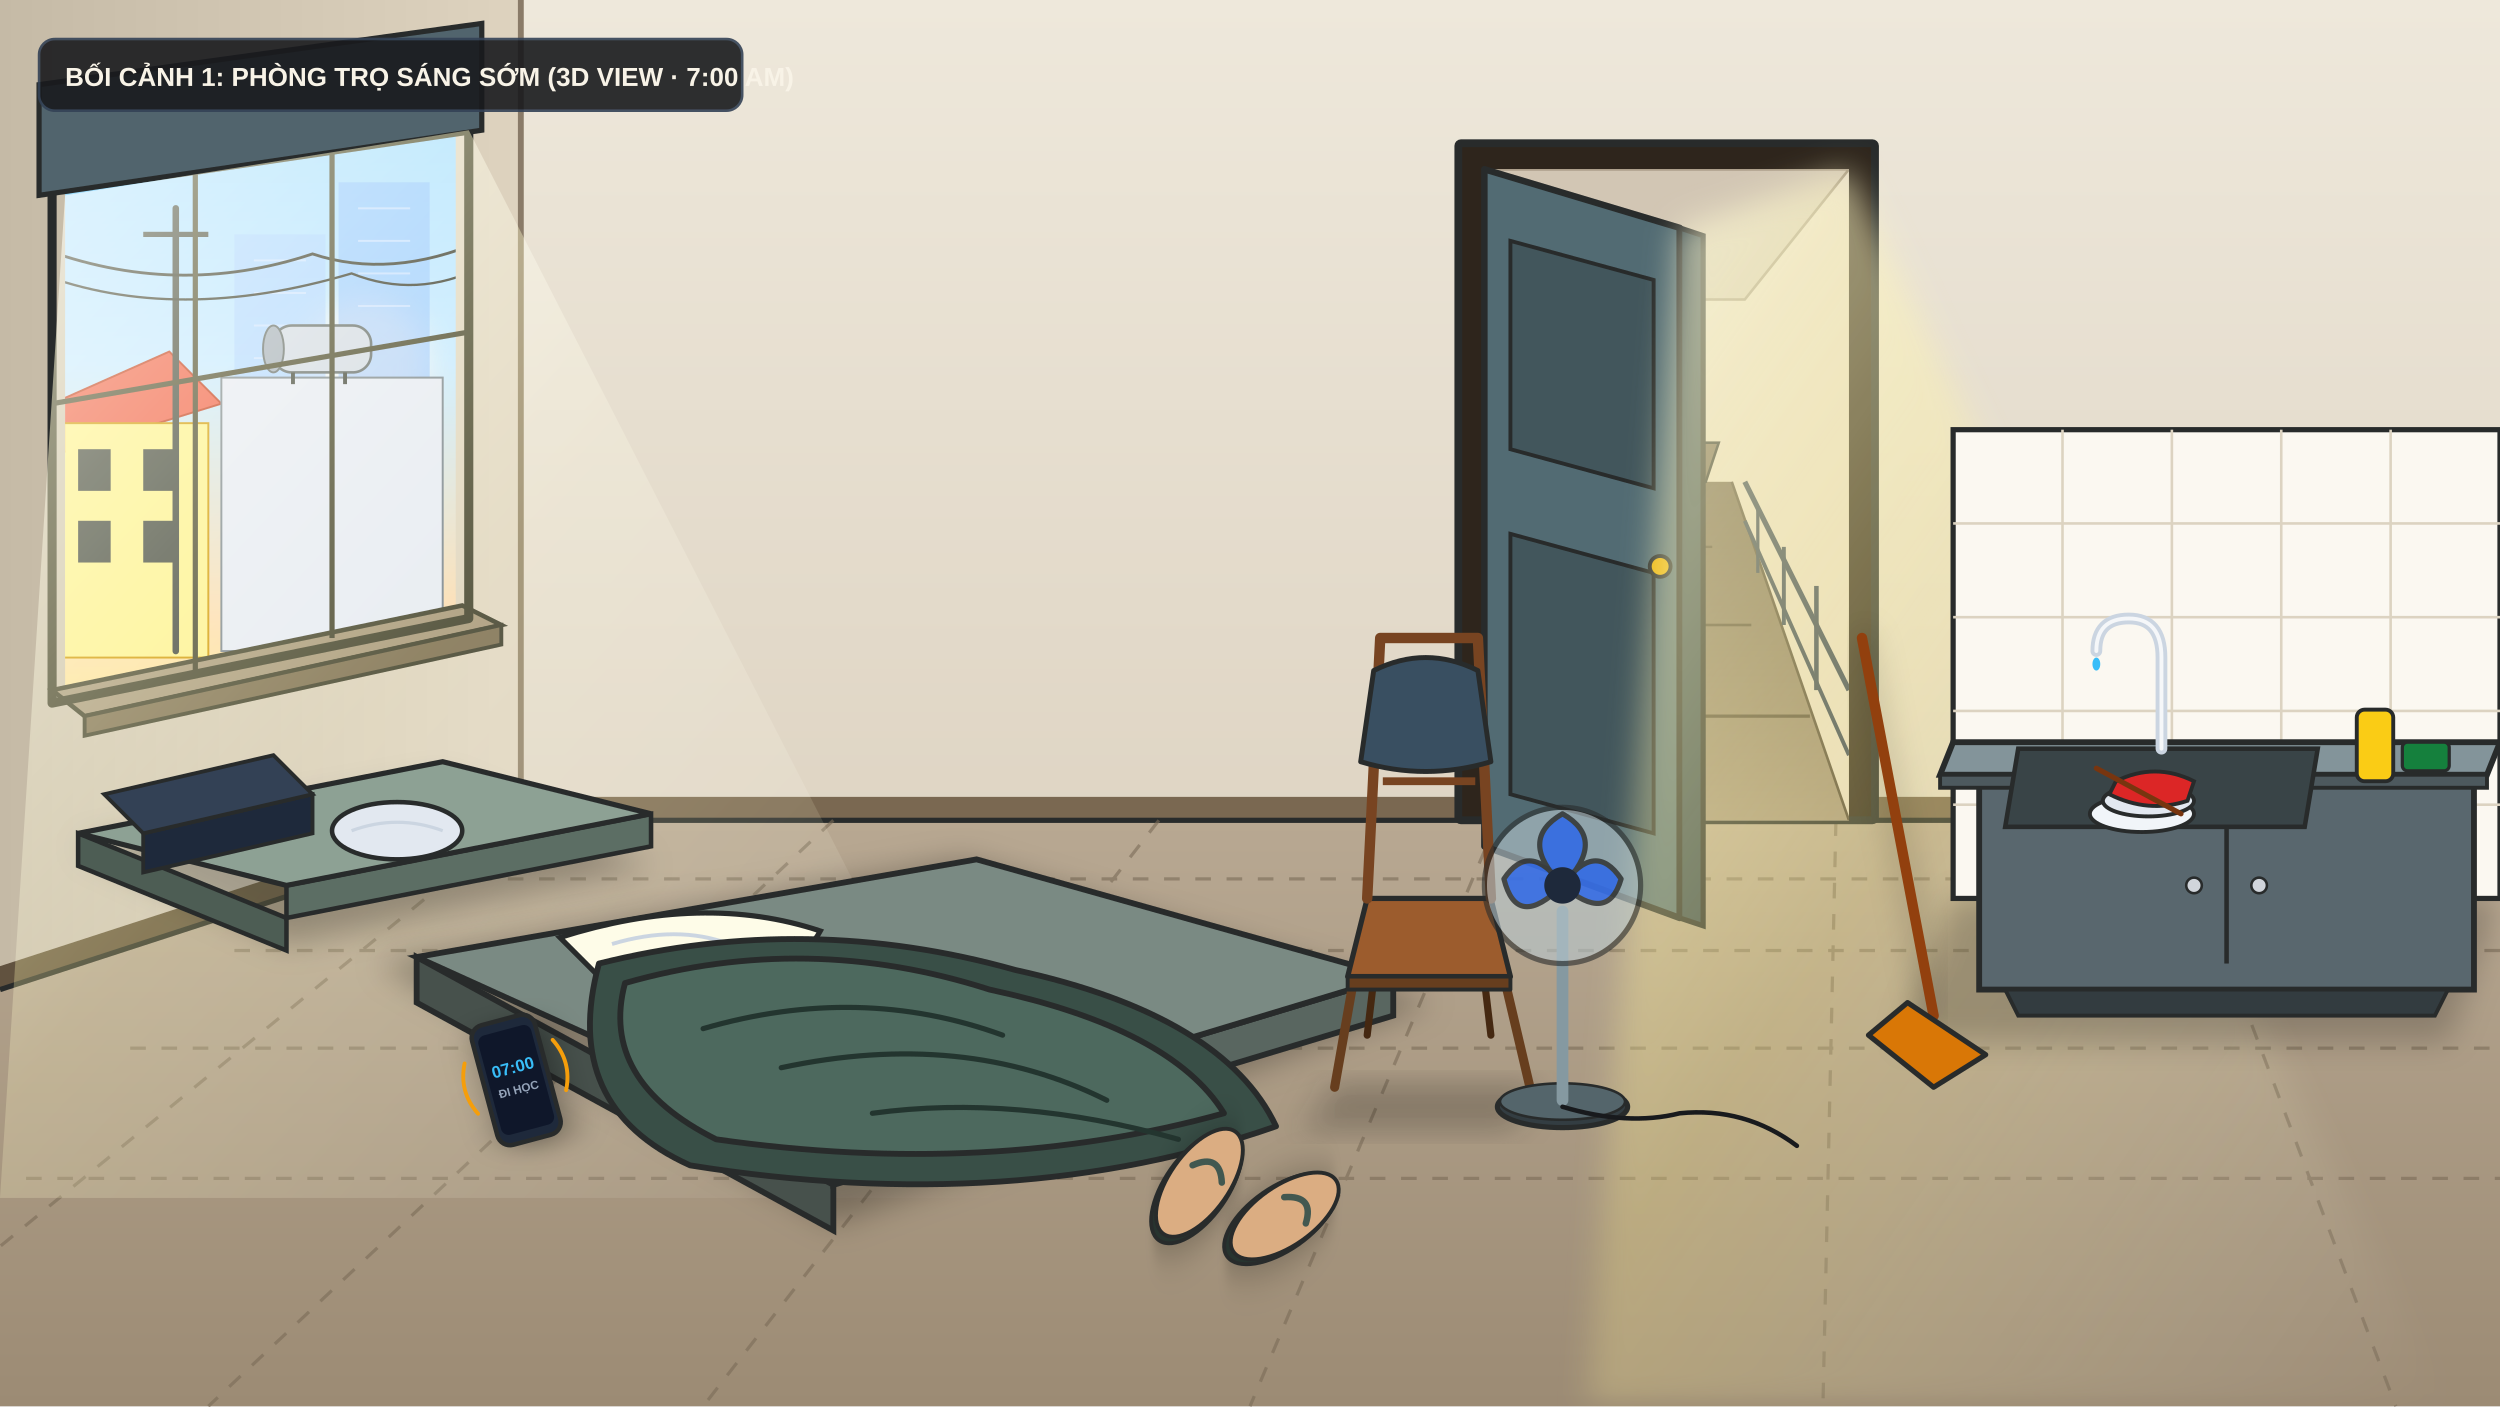
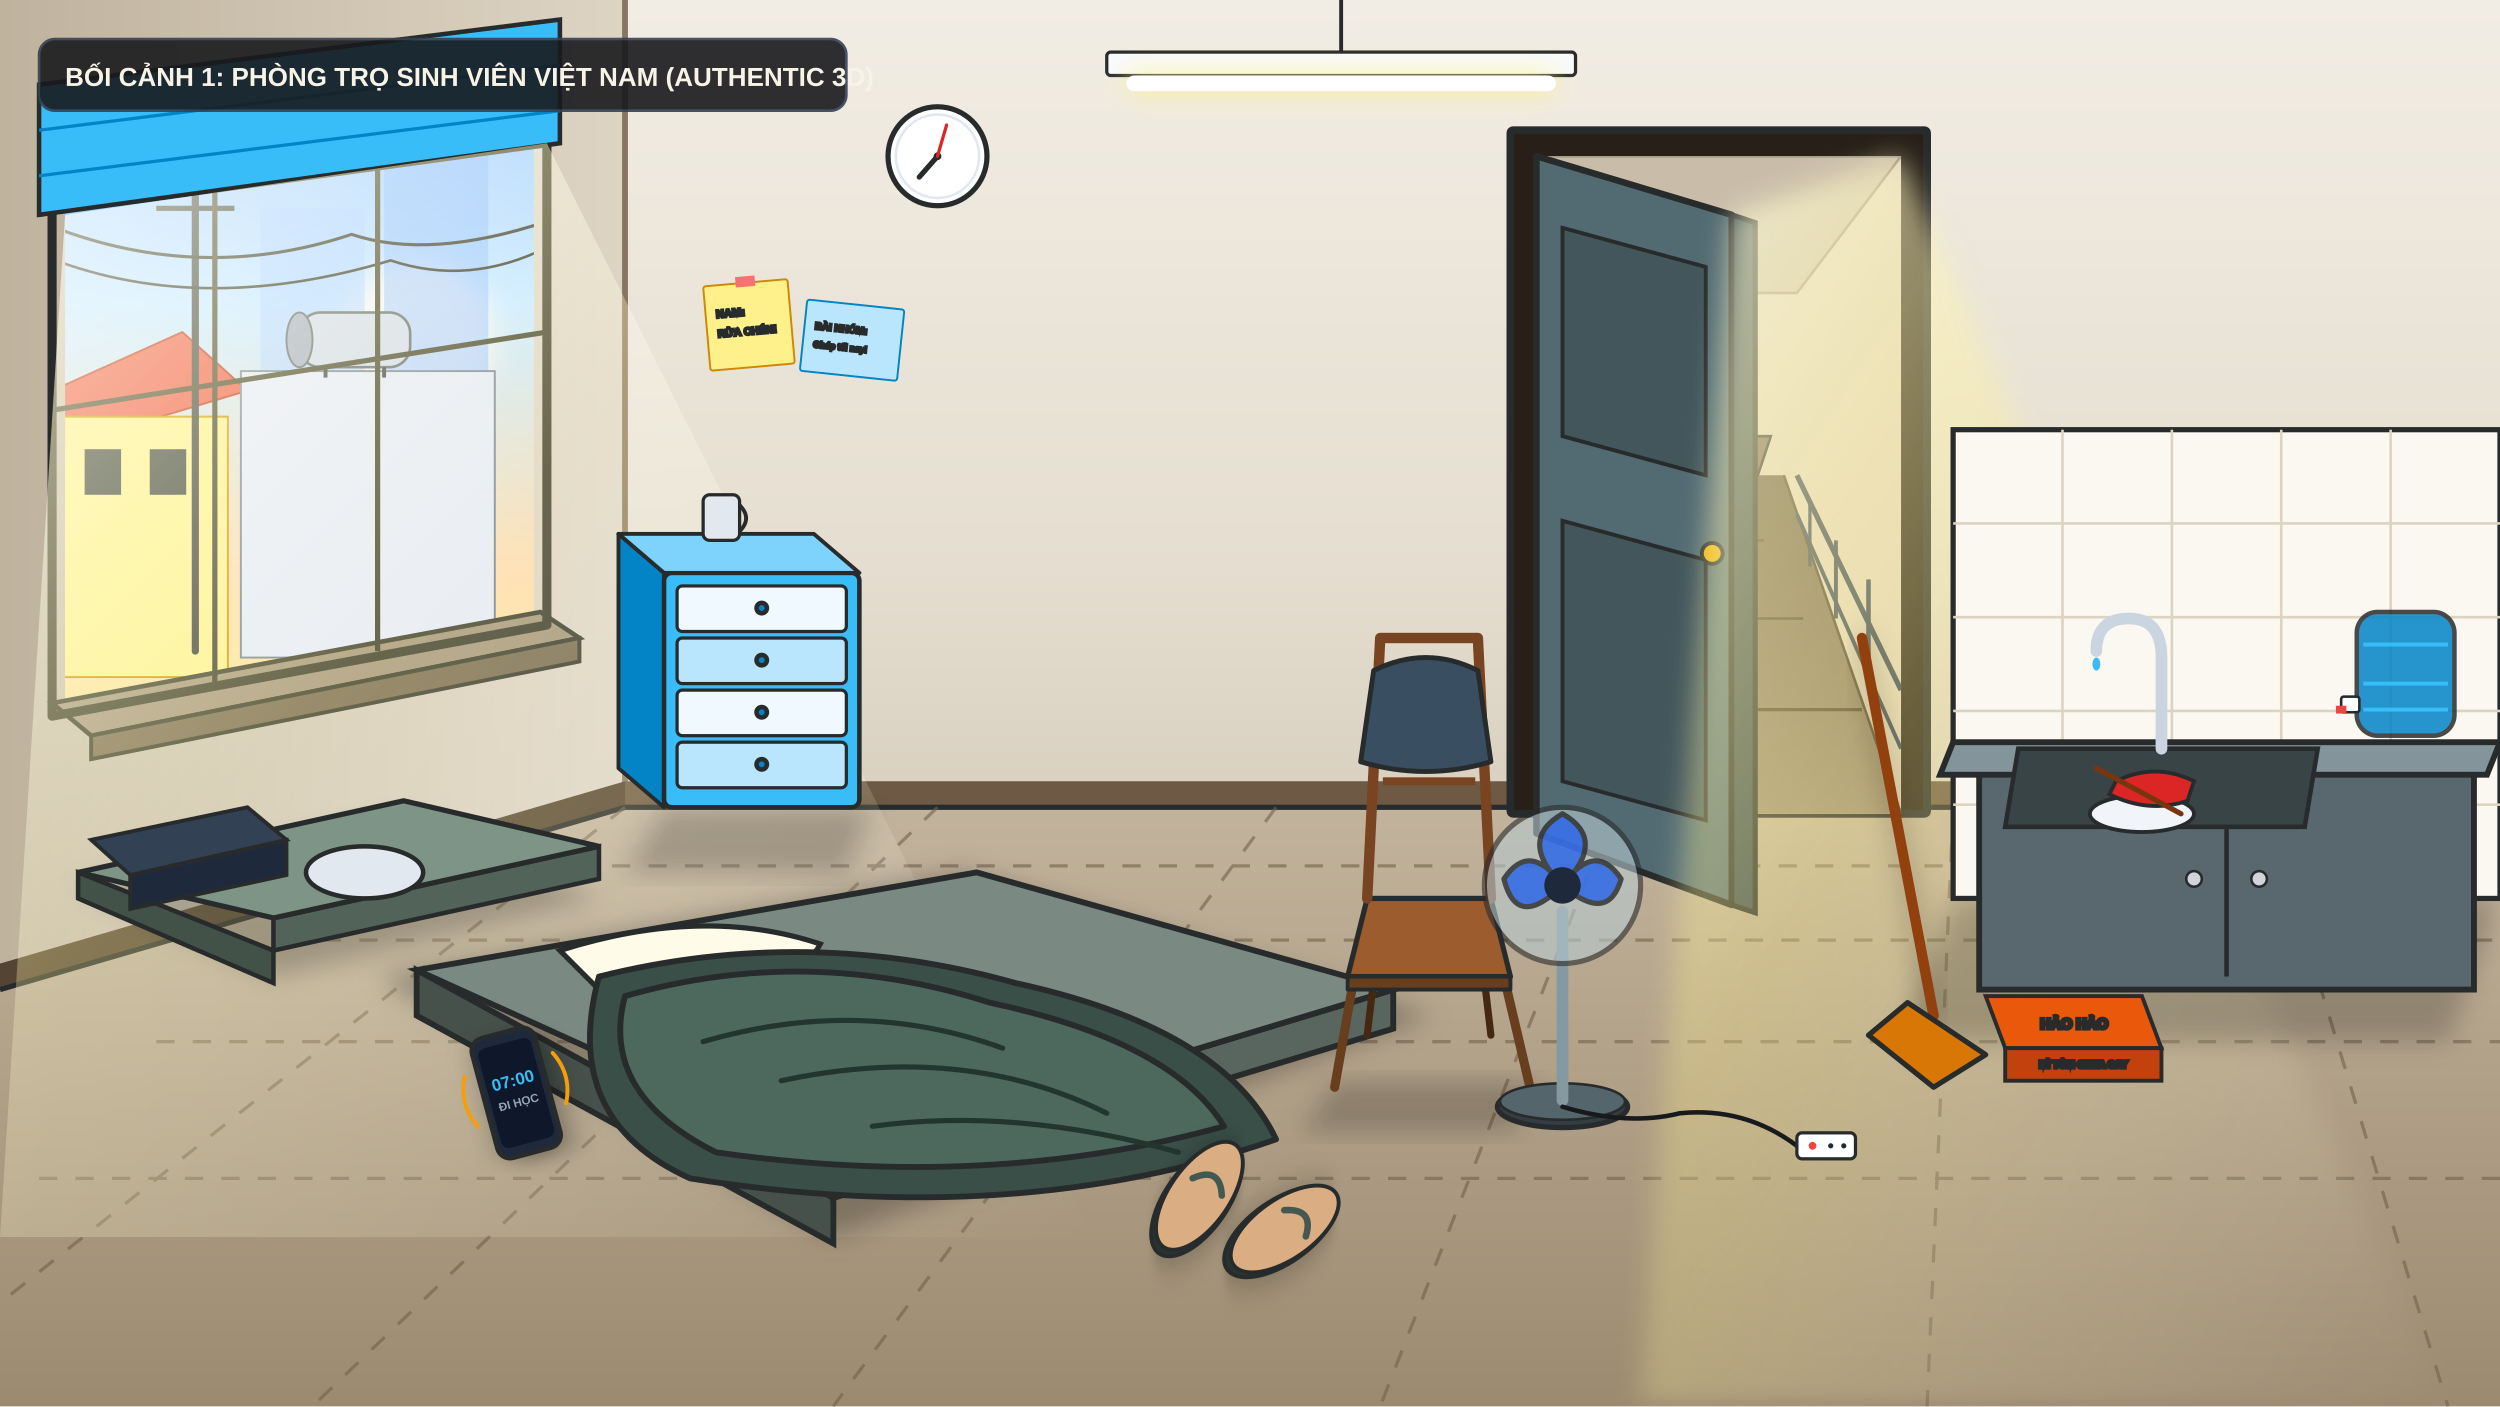
<svg xmlns="http://www.w3.org/2000/svg" width="1920" height="1080" viewBox="0 0 1920 1080">
  <defs>
-     <linearGradient id="city-dawn" x1="0%" y1="0%" x2="0%" y2="100%">
-       <stop offset="0%" stop-color="#7dd3fc" />
-       <stop offset="50%" stop-color="#bae6fd" />
-       <stop offset="85%" stop-color="#fed7aa" />
+     <linearGradient id="sky-morning" x1="0%" y1="0%" x2="0%" y2="100%">
+       <stop offset="0%" stop-color="#60a5fa" />
+       <stop offset="40%" stop-color="#bae6fd" />
+       <stop offset="75%" stop-color="#fed7aa" />
      <stop offset="100%" stop-color="#fde68a" />
    </linearGradient>
-     <linearGradient id="beam-window" x1="0%" y1="0%" x2="100%" y2="100%">
-       <stop offset="0%" stop-color="#fffde7" stop-opacity="0.7" />
-       <stop offset="45%" stop-color="#fef08a" stop-opacity="0.25" />
+     <linearGradient id="sun-volumetric" x1="0%" y1="0%" x2="100%" y2="100%">
+       <stop offset="0%" stop-color="#fffde7" stop-opacity="0.75" />
+       <stop offset="40%" stop-color="#fef08a" stop-opacity="0.3" />
      <stop offset="100%" stop-color="#fff" stop-opacity="0.0" />
    </linearGradient>
-     <linearGradient id="wall-back" x1="0%" y1="0%" x2="0%" y2="100%">
-       <stop offset="0%" stop-color="#eee8db" />
-       <stop offset="100%" stop-color="#dfd5c4" />
-     </linearGradient>
-     <linearGradient id="wall-left" x1="0%" y1="0%" x2="100%" y2="0%">
-       <stop offset="0%" stop-color="#c5baa6" />
-       <stop offset="100%" stop-color="#ded3bf" />
-     </linearGradient>
-     <linearGradient id="floor-persp" x1="0%" y1="0%" x2="0%" y2="100%">
-       <stop offset="0%" stop-color="#b8a892" />
-       <stop offset="100%" stop-color="#9c8b74" />
-     </linearGradient>
-     <linearGradient id="hallway-floor" x1="50%" y1="0%" x2="50%" y2="100%">
-       <stop offset="0%" stop-color="#6c5e4c" />
-       <stop offset="100%" stop-color="#a3937c" />
-     </linearGradient>
-     <filter id="ao-blur" x="-20%" y="-20%" width="140%" height="140%">
-       <feGaussianBlur stdDeviation="12" />
+     <linearGradient id="wall-main-3d" x1="0%" y1="0%" x2="0%" y2="100%">
+       <stop offset="0%" stop-color="#f2ede4" />
+       <stop offset="70%" stop-color="#e5ded0" />
+       <stop offset="100%" stop-color="#d8cfbf" />
+     </linearGradient>
+     <linearGradient id="wall-left-3d" x1="0%" y1="0%" x2="100%" y2="0%">
+       <stop offset="0%" stop-color="#bfb39e" />
+       <stop offset="100%" stop-color="#ded4c3" />
+     </linearGradient>
+     <linearGradient id="floor-tiles-3d" x1="0%" y1="0%" x2="0%" y2="100%">
+       <stop offset="0%" stop-color="#c2b39c" />
+       <stop offset="100%" stop-color="#9c8a70" />
+     </linearGradient>
+     <linearGradient id="corridor-receding" x1="50%" y1="0%" x2="50%" y2="100%">
+       <stop offset="0%" stop-color="#635544" />
+       <stop offset="100%" stop-color="#9c8c75" />
+     </linearGradient>
+     <filter id="soft-ao" x="-20%" y="-20%" width="140%" height="140%">
+       <feGaussianBlur stdDeviation="10" />
    </filter>
  </defs>
-   <polygon points="400,0 1920,0 1920,630 400,630" fill="url(#wall-back)" />
-   <polygon points="0,0 400,0 400,630 0,760" fill="url(#wall-left)" />
-   <line x1="400" y1="0" x2="400" y2="630" stroke="#8a7b68" stroke-width="4.5" stroke-linecap="round" />
-   <polygon points="0,760 400,630 1920,630 1920,1080 0,1080" fill="url(#floor-persp)" />
-   <polygon points="0,760 400,630 400,612 0,742" fill="#61523f" />
-   <polygon points="400,630 1920,630 1920,612 400,612" fill="#7a6851" />
-   <line x1="0" y1="760" x2="400" y2="630" stroke="#282b2b" stroke-width="4" />
-   <line x1="400" y1="630" x2="1920" y2="630" stroke="#282b2b" stroke-width="4" />
-   <g stroke="#7a6b57" stroke-width="2.5" opacity="0.6" stroke-dasharray="12 12">
-     <line x1="400" y1="630" x2="-150" y2="1080" />
-     <line x1="640" y1="630" x2="160" y2="1080" />
-     <line x1="890" y1="630" x2="540" y2="1080" />
-     <line x1="1150" y1="630" x2="960" y2="1080" />
-     <line x1="1410" y1="630" x2="1400" y2="1080" />
-     <line x1="1670" y1="630" x2="1840" y2="1080" />
-     <line x1="270" y1="675" x2="1920" y2="675" />
-     <line x1="180" y1="730" x2="1920" y2="730" />
-     <line x1="100" y1="805" x2="1920" y2="805" />
-     <line x1="20" y1="905" x2="1920" y2="905" />
-   </g>
-   <g id="window-and-city">
-     <clipPath id="win-view">
-       <polygon points="50,90 350,45 350,470 50,535" />
+   <polygon points="480,0 1920,0 1920,620 480,620" fill="url(#wall-main-3d)" />
+   <polygon points="0,0 480,0 480,620 0,760" fill="url(#wall-left-3d)" />
+   <line x1="480" y1="0" x2="480" y2="620" stroke="#857662" stroke-width="4.5" stroke-linecap="round" />
+   <g transform="translate(850 40)" stroke="#282b2b" stroke-width="3">
+     <rect x="0" y="0" width="360" height="18" rx="3" fill="#f8fafc" stroke="#282b2b" stroke-width="2.5" />
+     <rect x="15" y="18" width="330" height="12" rx="6" fill="#ffffff" stroke="none" filter="drop-shadow(0 0 10px #fef08a)" />
+     <path d="M180 0 V-40" stroke="#282b2b" stroke-width="3" />
+   </g>
+   <g transform="translate(720 120)" stroke="#282b2b" stroke-width="3.5">
+     <circle cx="0" cy="0" r="38" fill="#ffffff" stroke="#282b2b" stroke-width="4" />
+     <circle cx="0" cy="0" r="32" fill="none" stroke="#e2e8f0" stroke-width="2" />
+     <circle cx="0" cy="0" r="3" fill="#282b2b" stroke="none" />
+     <line x1="0" y1="0" x2="-14" y2="16" stroke="#282b2b" stroke-width="4" stroke-linecap="round" />
+     <line x1="0" y1="0" x2="7" y2="-24" stroke="#dc2626" stroke-width="2.5" stroke-linecap="round" />
+   </g>
+   <g transform="translate(540 220)" stroke="#282b2b" stroke-width="2">
+     <rect x="0" y="0" width="65" height="65" rx="2" fill="#fef08a" stroke="#ca8a04" stroke-width="1.5" transform="rotate(-5)" />
+     <text x="8" y="25" font-family="Arial" font-size="8.5" font-weight="bold" fill="#854d0e" transform="rotate(-5)">NAM:</text>
+     <text x="8" y="40" font-family="Arial" font-size="8" font-weight="bold" fill="#b91c1c" transform="rotate(-5)">RỬA CHÉN!</text>
+     <rect x="25" y="-5" width="15" height="8" fill="#f87171" stroke="none" transform="rotate(-5)" />
+     <rect x="80" y="10" width="75" height="55" rx="2" fill="#bae6fd" stroke="#0284c7" stroke-width="1.5" transform="rotate(6 80 10)" />
+     <text x="88" y="32" font-family="Arial" font-size="7.5" font-weight="bold" fill="#0369a1" transform="rotate(6 80 10)">BÀI NHÓM:</text>
+     <text x="88" y="46" font-family="Arial" font-size="7" fill="#0f172a" transform="rotate(6 80 10)">Ghép tối nay!</text>
+   </g>
+   <polygon points="0,760 480,620 1920,620 1920,1080 0,1080" fill="url(#floor-tiles-3d)" />
+   <polygon points="0,760 480,620 480,600 0,740" fill="#544433" />
+   <polygon points="480,620 1920,620 1920,600 480,600" fill="#6e5a44" />
+   <line x1="0" y1="760" x2="480" y2="620" stroke="#282b2b" stroke-width="4" />
+   <line x1="480" y1="620" x2="1920" y2="620" stroke="#282b2b" stroke-width="4" />
+   <g stroke="#71614b" stroke-width="2.5" opacity="0.6" stroke-dasharray="14 14">
+     <line x1="480" y1="620" x2="-100" y2="1080" />
+     <line x1="720" y1="620" x2="240" y2="1080" />
+     <line x1="980" y1="620" x2="640" y2="1080" />
+     <line x1="1240" y1="620" x2="1060" y2="1080" />
+     <line x1="1500" y1="620" x2="1480" y2="1080" />
+     <line x1="1740" y1="620" x2="1880" y2="1080" />
+     <line x1="330" y1="665" x2="1920" y2="665" />
+     <line x1="220" y1="722" x2="1920" y2="722" />
+     <line x1="120" y1="800" x2="1920" y2="800" />
+     <line x1="30" y1="905" x2="1920" y2="905" />
+   </g>
+   <g id="window-city-vietnam">
+     <clipPath id="win-cutout-3d">
+       <polygon points="50,90 410,40 410,480 50,550" />
    </clipPath>
-     <g clip-path="url(#win-view)">
-       <rect x="0" y="0" width="400" height="560" fill="url(#city-dawn)" />
-       <circle cx="280" cy="280" r="50" fill="#fff7ed" opacity="0.7" filter="url(#ao-blur)" />
-       <polygon points="180,180 250,180 250,380 180,380" fill="#93c5fd" opacity="0.55" />
-       <polygon points="260,140 330,140 330,380 260,380" fill="#60a5fa" opacity="0.45" />
-       <g stroke="#dbeafe" stroke-width="1.5" opacity="0.6">
-         <line x1="195" y1="200" x2="235" y2="200" />
-         <line x1="195" y1="225" x2="235" y2="225" />
-         <line x1="195" y1="250" x2="235" y2="250" />
-         <line x1="195" y1="275" x2="235" y2="275" />
-         <line x1="275" y1="160" x2="315" y2="160" />
-         <line x1="275" y1="185" x2="315" y2="185" />
-         <line x1="275" y1="210" x2="315" y2="210" />
-         <line x1="275" y1="235" x2="315" y2="235" />
-       </g>
-       <polygon points="40,310 130,270 170,310 40,350" fill="#ef4444" stroke="#b91c1c" stroke-width="1.5" />
-       <rect x="40" y="325" width="120" height="180" fill="#fef08a" stroke="#ca8a04" stroke-width="1.5" />
-       <rect x="60" y="345" width="25" height="32" fill="#1e293b" />
-       <rect x="110" y="345" width="25" height="32" fill="#1e293b" />
-       <rect x="60" y="400" width="25" height="32" fill="#1e293b" />
-       <rect x="110" y="400" width="25" height="32" fill="#1e293b" />
-       <rect x="170" y="290" width="170" height="210" fill="#e2e8f0" stroke="#64748b" stroke-width="1.5" />
-       <rect x="210" y="250" width="75" height="36" rx="14" fill="#cbd5e1" stroke="#475569" stroke-width="2" />
-       <ellipse cx="210" cy="268" rx="8" ry="18" fill="#94a3b8" stroke="#475569" stroke-width="1.5" />
-       <line x1="225" y1="286" x2="225" y2="295" stroke="#1e293b" stroke-width="3" />
-       <line x1="265" y1="286" x2="265" y2="295" stroke="#1e293b" stroke-width="3" />
-       <line x1="135" y1="160" x2="135" y2="500" stroke="#1e293b" stroke-width="5" stroke-linecap="round" />
-       <line x1="110" y1="180" x2="160" y2="180" stroke="#1e293b" stroke-width="4" />
-       <path d="M30 190 Q135 230 240 195 Q300 215 370 185" fill="none" stroke="#0f172a" stroke-width="2.2" />
-       <path d="M30 210 Q135 250 270 210 Q320 230 370 205" fill="none" stroke="#0f172a" stroke-width="1.8" />
-     </g>
-     <polygon points="40,530 355,465 385,480 65,550" fill="#9c8c77" stroke="#282b2b" stroke-width="3.5" />
-     <polygon points="65,550 385,480 385,495 65,565" fill="#6d5f4f" stroke="#282b2b" stroke-width="3" />
-     <polygon points="40,80 360,35 360,475 40,540" fill="none" stroke="#282b2b" stroke-width="7" stroke-linejoin="round" />
-     <line x1="150" y1="65" x2="150" y2="515" stroke="#282b2b" stroke-width="4" />
-     <line x1="255" y1="50" x2="255" y2="490" stroke="#282b2b" stroke-width="4" />
-     <line x1="40" y1="310" x2="360" y2="255" stroke="#282b2b" stroke-width="4" />
-     <polygon points="30,65 370,18 370,100 30,150" fill="#51646d" stroke="#282b2b" stroke-width="4" />
-     <polygon points="50,150 360,100 780,920 0,920" fill="url(#beam-window)" stroke="none" style="mix-blend-mode: screen;" />
-   </g>
-   <g id="deep-hallway-perspective">
-     <rect x="1120" y="110" width="320" height="520" fill="#2e251c" stroke="#282b2b" stroke-width="6" rx="2" />
-     <clipPath id="corridor-cut">
-       <rect x="1140" y="130" width="280" height="500" />
+     <g clip-path="url(#win-cutout-3d)">
+       <rect x="0" y="0" width="460" height="580" fill="url(#sky-morning)" />
+       <circle cx="320" cy="260" r="60" fill="#fff7ed" opacity="0.8" filter="url(#soft-ao)" />
+       <polygon points="200,160 280,160 280,380 200,380" fill="#93c5fd" opacity="0.5" />
+       <polygon points="295,120 375,120 375,380 295,380" fill="#60a5fa" opacity="0.45" />
+       <polygon points="40,300 140,255 190,300 40,345" fill="#ef4444" stroke="#b91c1c" stroke-width="1.5" />
+       <rect x="40" y="320" width="135" height="200" fill="#fef08a" stroke="#ca8a04" stroke-width="1.5" />
+       <rect x="65" y="345" width="28" height="35" fill="#1e293b" />
+       <rect x="115" y="345" width="28" height="35" fill="#1e293b" />
+       <rect x="185" y="285" width="195" height="220" fill="#e2e8f0" stroke="#64748b" stroke-width="1.5" />
+       <rect x="230" y="240" width="85" height="42" rx="16" fill="#cbd5e1" stroke="#475569" stroke-width="2" />
+       <ellipse cx="230" cy="261" rx="10" ry="21" fill="#94a3b8" stroke="#475569" stroke-width="1.5" />
+       <line x1="250" y1="282" x2="250" y2="290" stroke="#1e293b" stroke-width="3" />
+       <line x1="295" y1="282" x2="295" y2="290" stroke="#1e293b" stroke-width="3" />
+       <line x1="150" y1="140" x2="150" y2="500" stroke="#1e293b" stroke-width="5.5" stroke-linecap="round" />
+       <line x1="120" y1="160" x2="180" y2="160" stroke="#1e293b" stroke-width="4" />
+       <path d="M30 170 Q150 220 270 180 Q330 200 420 170" fill="none" stroke="#0f172a" stroke-width="2.4" />
+       <path d="M30 195 Q150 245 300 200 Q360 220 420 190" fill="none" stroke="#0f172a" stroke-width="2" />
+     </g>
+     <polygon points="40,540 415,470 445,490 70,565" fill="#9c8c77" stroke="#282b2b" stroke-width="3.5" />
+     <polygon points="70,565 445,490 445,508 70,583" fill="#6d5f4f" stroke="#282b2b" stroke-width="3" />
+     <polygon points="40,80 420,30 420,480 40,550" fill="none" stroke="#282b2b" stroke-width="7" stroke-linejoin="round" />
+     <line x1="165" y1="65" x2="165" y2="525" stroke="#282b2b" stroke-width="4" />
+     <line x1="290" y1="50" x2="290" y2="500" stroke="#282b2b" stroke-width="4" />
+     <line x1="40" y1="315" x2="420" y2="255" stroke="#282b2b" stroke-width="4" />
+     <polygon points="30,65 430,15 430,110 30,165" fill="#38bdf8" stroke="#282b2b" stroke-width="3.5" />
+     <path d="M30 100 L430 50 M30 135 L430 85" stroke="#0284c7" stroke-width="2.5" />
+     <polygon points="50,165 420,110 840,950 0,950" fill="url(#sun-volumetric)" stroke="none" style="mix-blend-mode: screen;" />
+   </g>
+   <g id="long-dorm-corridor">
+     <rect x="1160" y="100" width="320" height="525" fill="#271f18" stroke="#282b2b" stroke-width="6" rx="2" />
+     <clipPath id="hallway-recede-clip">
+       <rect x="1180" y="120" width="280" height="505" />
    </clipPath>
-     <g clip-path="url(#corridor-cut)">
-       <rect x="1140" y="130" width="280" height="500" fill="#e4d9c7" />
-       <polygon points="1140,130 1420,130 1340,230 1220,230" fill="#d2c6b4" stroke="#a39580" stroke-width="2" />
-       <line x1="1240" y1="225" x2="1315" y2="225" stroke="#fff" stroke-width="4" stroke-linecap="round" filter="drop-shadow(0 0 5px #fef08a)" />
-       <polygon points="1140,630 1420,630 1330,370 1230,370" fill="url(#hallway-floor)" />
-       <line x1="1280" y1="370" x2="1280" y2="630" stroke="#524738" stroke-width="2" />
-       <line x1="1230" y1="370" x2="1140" y2="630" stroke="#524738" stroke-width="2" />
-       <line x1="1330" y1="370" x2="1420" y2="630" stroke="#524738" stroke-width="2" />
-       <line x1="1245" y1="420" x2="1315" y2="420" stroke="#524738" stroke-width="1.8" />
-       <line x1="1215" y1="480" x2="1345" y2="480" stroke="#524738" stroke-width="2" />
-       <line x1="1170" y1="550" x2="1390" y2="550" stroke="#524738" stroke-width="2.5" />
-       <line x1="1340" y1="370" x2="1420" y2="530" stroke="#334155" stroke-width="4" />
-       <line x1="1340" y1="400" x2="1420" y2="580" stroke="#334155" stroke-width="3" />
-       <line x1="1350" y1="390" x2="1350" y2="440" stroke="#334155" stroke-width="2.5" />
-       <line x1="1370" y1="420" x2="1370" y2="480" stroke="#334155" stroke-width="3" />
-       <line x1="1395" y1="450" x2="1395" y2="530" stroke="#334155" stroke-width="3.5" />
-       <rect x="1245" y="290" width="32" height="75" fill="#596970" stroke="#282b2b" stroke-width="2" />
-       <text x="1261" y="305" font-family="Arial" font-size="6" fill="#fff" text-anchor="middle">102</text>
-       <polygon points="1155,230 1210,270 1210,440 1155,490" fill="#47575e" stroke="#282b2b" stroke-width="3" />
-       <text x="1185" y="320" font-family="Arial" font-size="8" font-weight="bold" fill="#f8fafc" text-anchor="middle" transform="rotate(35 1185 320)">101</text>
-       <polygon points="1270,340 1320,340 1310,370 1260,370" fill="#716353" stroke="#282b2b" stroke-width="2" />
-       <line x1="1275" y1="350" x2="1305" y2="350" stroke="#948473" stroke-width="2" />
-     </g>
-     <polygon points="1140,130 1290,175 1290,705 1140,650" fill="#526b73" stroke="#282b2b" stroke-width="5" stroke-linejoin="round" />
-     <polygon points="1290,175 1308,181 1308,711 1290,705" fill="#394b51" stroke="#282b2b" stroke-width="4" />
-     <polygon points="1160,185 1270,215 1270,375 1160,345" fill="#42565c" stroke="#282b2b" stroke-width="3" />
-     <polygon points="1160,410 1270,440 1270,640 1160,610" fill="#42565c" stroke="#282b2b" stroke-width="3" />
-     <circle cx="1275" cy="435" r="8" fill="#eab308" stroke="#282b2b" stroke-width="3" />
-     <polygon points="1290,175 1420,130 1880,1080 1220,1080" fill="url(#beam-window)" stroke="none" filter="url(#ao-blur)" />
-   </g>
-   <g id="sink-3d-corner" transform="translate(1500 330)">
-     <polygon points="0,360 420,360 380,470 -40,470" fill="#000" opacity="0.2" filter="url(#ao-blur)" />
-     <rect x="0" y="0" width="420" height="360" fill="#fbf8f1" stroke="#282b2b" stroke-width="4" />
-     <g stroke="#dcd3c1" stroke-width="2">
-       <path d="M0 72 H420 M0 144 H420 M0 216 H420 M0 288 H420" />
-       <path d="M84 0 V360 M168 0 V360 M252 0 V360 M336 0 V360" />
-     </g>
-     <polygon points="20,260 400,260 400,430 20,430" fill="#59676e" stroke="#282b2b" stroke-width="4.5" />
-     <polygon points="40,430 380,430 370,450 50,450" fill="#333c40" stroke="#282b2b" stroke-width="3" />
-     <line x1="210" y1="290" x2="210" y2="410" stroke="#282b2b" stroke-width="3.5" />
-     <circle cx="185" cy="350" r="6" fill="#d1d5db" stroke="#282b2b" stroke-width="2" />
-     <circle cx="235" cy="350" r="6" fill="#d1d5db" stroke="#282b2b" stroke-width="2" />
-     <polygon points="0,240 420,240 410,265 -10,265" fill="#83949a" stroke="#282b2b" stroke-width="4.5" />
-     <polygon points="-10,265 410,265 410,275 -10,275" fill="#4d595e" stroke="#282b2b" stroke-width="3" />
-     <polygon points="50,245 280,245 270,305 40,305" fill="#394447" stroke="#282b2b" stroke-width="3.5" />
-     <ellipse cx="160" cy="285" rx="16" ry="8" fill="#1e2426" stroke="#64748b" stroke-width="2" />
-     <path d="M160 245 V175 Q160 145 135 145 Q110 145 110 170" fill="none" stroke="#cbd5e1" stroke-width="9" stroke-linecap="round" />
-     <path d="M160 245 V175 Q160 145 135 145 Q110 145 110 170" fill="none" stroke="#ffffff" stroke-width="3" stroke-linecap="round" opacity="0.8" />
-     <ellipse cx="110" cy="180" rx="3" ry="5" fill="#38bdf8" />
-     <ellipse cx="145" cy="295" rx="40" ry="14" fill="#f1f5f9" stroke="#282b2b" stroke-width="3" />
-     <ellipse cx="150" cy="285" rx="35" ry="12" fill="#e2e8f0" stroke="#282b2b" stroke-width="3" />
-     <path d="M125 270 Q155 255 185 270 L180 285 Q150 295 120 280 Z" fill="#dc2626" stroke="#282b2b" stroke-width="3" />
-     <line x1="110" y1="260" x2="175" y2="295" stroke="#78350f" stroke-width="4" stroke-linecap="round" />
-     <rect x="310" y="215" width="28" height="55" rx="6" fill="#facc15" stroke="#282b2b" stroke-width="3" />
-     <rect x="345" y="240" width="36" height="22" rx="4" fill="#15803d" stroke="#282b2b" stroke-width="2.5" />
-     <line x1="-15" y1="450" x2="-70" y2="160" stroke="#000" stroke-width="12" opacity="0.2" stroke-linecap="round" filter="url(#ao-blur)" />
-     <line x1="-15" y1="450" x2="-70" y2="160" stroke="#92400e" stroke-width="8" stroke-linecap="round" />
-     <polygon points="-35,440 25,480 -15,505 -65,465" fill="#d97706" stroke="#282b2b" stroke-width="4" stroke-linejoin="round" />
-   </g>
-   <g id="tung-bed-grounded" transform="translate(60 610)">
-     <polygon points="0,40 280,-10 440,55 160,115" fill="#000" opacity="0.25" filter="url(#ao-blur)" />
-     <polygon points="0,30 160,95 160,120 0,55" fill="#4d5d54" stroke="#282b2b" stroke-width="3.5" />
-     <polygon points="160,95 440,40 440,15 160,70" fill="#5c6e64" stroke="#282b2b" stroke-width="3.5" />
-     <polygon points="0,30 280,-25 440,15 160,70" fill="#8da194" stroke="#282b2b" stroke-width="4" />
-     <g transform="translate(50 5)">
-       <polygon points="0,25 130,-5 130,25 0,55" fill="#1e293b" stroke="#282b2b" stroke-width="3" />
-       <polygon points="0,25 130,-5 100,-35 -30,-5" fill="#334155" stroke="#282b2b" stroke-width="3" />
-     </g>
-     <g transform="translate(190 10)">
-       <ellipse cx="55" cy="18" rx="50" ry="22" fill="#e2e8f0" stroke="#282b2b" stroke-width="3.5" />
-       <path d="M20 18 Q55 5 90 18" fill="none" stroke="#cbd5e1" stroke-width="2.5" />
-     </g>
-   </g>
-   <g id="nam-bed-grounded" transform="translate(320 670)">
-     <polygon points="-30,70 420,-10 780,100 320,270" fill="#000" opacity="0.28" filter="url(#ao-blur)" />
+     <g clip-path="url(#hallway-recede-clip)">
+       <rect x="1180" y="120" width="280" height="505" fill="#dfd3c1" />
+       <polygon points="1180,120 1460,120 1380,225 1260,225" fill="#c9bda9" stroke="#9e907d" stroke-width="2" />
+       <line x1="1280" y1="220" x2="1360" y2="220" stroke="#fff" stroke-width="4" stroke-linecap="round" filter="drop-shadow(0 0 6px #fef08a)" />
+       <polygon points="1180,625 1460,625 1370,365 1270,365" fill="url(#corridor-receding)" />
+       <line x1="1320" y1="365" x2="1320" y2="625" stroke="#4a3e30" stroke-width="2" />
+       <line x1="1270" y1="365" x2="1180" y2="625" stroke="#4a3e30" stroke-width="2" />
+       <line x1="1370" y1="365" x2="1460" y2="625" stroke="#4a3e30" stroke-width="2" />
+       <line x1="1285" y1="415" x2="1355" y2="415" stroke="#4a3e30" stroke-width="1.8" />
+       <line x1="1255" y1="475" x2="1385" y2="475" stroke="#4a3e30" stroke-width="2" />
+       <line x1="1210" y1="545" x2="1430" y2="545" stroke="#4a3e30" stroke-width="2.5" />
+       <line x1="1380" y1="365" x2="1460" y2="530" stroke="#334155" stroke-width="4" />
+       <line x1="1380" y1="395" x2="1460" y2="575" stroke="#334155" stroke-width="3" />
+       <line x1="1390" y1="385" x2="1390" y2="435" stroke="#334155" stroke-width="2.5" />
+       <line x1="1410" y1="415" x2="1410" y2="475" stroke="#334155" stroke-width="3" />
+       <line x1="1435" y1="445" x2="1435" y2="525" stroke="#334155" stroke-width="3.5" />
+       <rect x="1285" y="285" width="32" height="75" fill="#55656c" stroke="#282b2b" stroke-width="2" />
+       <text x="1301" y="300" font-family="Arial" font-size="6" fill="#fff" text-anchor="middle">102</text>
+       <polygon points="1195,225 1250,265 1250,435 1195,485" fill="#42535a" stroke="#282b2b" stroke-width="3" />
+       <text x="1225" y="315" font-family="Arial" font-size="8" font-weight="bold" fill="#f8fafc" text-anchor="middle" transform="rotate(35 1225 315)">101</text>
+       <rect x="1235" y="435" width="25" height="20" fill="#0284c7" opacity="0.8" stroke="#282b2b" stroke-width="1.5" />
+       <polygon points="1310,335 1360,335 1350,365 1300,365" fill="#716353" stroke="#282b2b" stroke-width="2" />
+       <line x1="1315" y1="345" x2="1345" y2="345" stroke="#948473" stroke-width="2" />
+     </g>
+     <polygon points="1180,120 1330,165 1330,695 1180,640" fill="#526b73" stroke="#282b2b" stroke-width="5" stroke-linejoin="round" />
+     <polygon points="1330,165 1348,171 1348,701 1330,695" fill="#394b51" stroke="#282b2b" stroke-width="4" />
+     <polygon points="1200,175 1310,205 1310,365 1200,335" fill="#42565c" stroke="#282b2b" stroke-width="3" />
+     <polygon points="1200,400 1310,430 1310,630 1200,600" fill="#42565c" stroke="#282b2b" stroke-width="3" />
+     <circle cx="1315" cy="425" r="8" fill="#eab308" stroke="#282b2b" stroke-width="3" />
+     <polygon points="1330,165 1460,120 1880,1080 1260,1080" fill="url(#sun-volumetric)" stroke="none" filter="url(#soft-ao)" />
+   </g>
+   <g transform="translate(510 380)" stroke="#282b2b" stroke-width="3.5" stroke-linejoin="round">
+     <polygon points="0,240 160,240 140,290 -30,290" fill="#000" opacity="0.2" filter="url(#soft-ao)" />
+     <polygon points="-35,30 0,60 0,240 -35,210" fill="#0284c7" stroke="#282b2b" stroke-width="3" />
+     <rect x="0" y="60" width="150" height="180" rx="6" fill="#38bdf8" stroke="#282b2b" stroke-width="3.5" />
+     <rect x="10" y="70" width="130" height="35" rx="4" fill="#f0f9ff" stroke="#282b2b" stroke-width="2.5" />
+     <circle cx="75" cy="87" r="4" fill="#0284c7" />
+     <rect x="10" y="110" width="130" height="35" rx="4" fill="#bae6fd" stroke="#282b2b" stroke-width="2.5" />
+     <circle cx="75" cy="127" r="4" fill="#0284c7" />
+     <rect x="10" y="150" width="130" height="35" rx="4" fill="#f0f9ff" stroke="#282b2b" stroke-width="2.5" />
+     <circle cx="75" cy="167" r="4" fill="#0284c7" />
+     <rect x="10" y="190" width="130" height="35" rx="4" fill="#bae6fd" stroke="#282b2b" stroke-width="2.5" />
+     <circle cx="75" cy="207" r="4" fill="#0284c7" />
+     <polygon points="-35,30 115,30 150,60 0,60" fill="#7dd3fc" stroke="#282b2b" stroke-width="3" />
+     <rect x="30" y="0" width="28" height="35" rx="5" fill="#e2e8f0" stroke="#282b2b" stroke-width="2.5" />
+     <path d="M58 8 Q68 18 58 28" fill="none" stroke="#282b2b" stroke-width="3" />
+   </g>
+   <g id="tung-bed-clean" transform="translate(60 645)">
+     <polygon points="0,35 250,-15 400,45 150,105" fill="#000" opacity="0.22" filter="url(#soft-ao)" />
+     <polygon points="0,25 150,85 150,110 0,45" fill="#435249" stroke="#282b2b" stroke-width="3.5" />
+     <polygon points="150,85 400,30 400,5 150,60" fill="#526359" stroke="#282b2b" stroke-width="3.5" />
+     <polygon points="0,25 250,-30 400,5 150,60" fill="#7e9486" stroke="#282b2b" stroke-width="4" />
+     <g transform="translate(40 5)">
+       <polygon points="0,22 120,-5 120,22 0,48" fill="#1e293b" stroke="#282b2b" stroke-width="3" />
+       <polygon points="0,22 120,-5 90,-30 -30,-5" fill="#334155" stroke="#282b2b" stroke-width="3" />
+     </g>
+     <g transform="translate(170 10)">
+       <ellipse cx="50" cy="15" rx="45" ry="20" fill="#e2e8f0" stroke="#282b2b" stroke-width="3.5" />
+     </g>
+   </g>
+   <g id="nam-bed-messy" transform="translate(320 680)">
+     <polygon points="-30,70 420,-10 780,100 320,270" fill="#000" opacity="0.28" filter="url(#soft-ao)" />
    <polygon points="0,65 320,240 320,275 0,100" fill="#47514c" stroke="#282b2b" stroke-width="4.5" />
    <polygon points="320,240 750,110 750,80 320,210" fill="#596660" stroke="#282b2b" stroke-width="4.5" />
    <polygon points="0,65 430,-10 750,80 320,210" fill="#7a8a83" stroke="#282b2b" stroke-width="4.5" />
    <path d="M110 50 Q220 15 310 45 Q280 100 150 90 Z" fill="#fefce8" stroke="#282b2b" stroke-width="4" />
-     <path d="M150 55 Q200 40 240 55" fill="none" stroke="#cbd5e1" stroke-width="3" />
    <g stroke="#282b2b" stroke-width="4.5" stroke-linejoin="round" stroke-linecap="round">
      <path d="M140 70 Q300 30 460 75 Q620 110 660 195 Q460 265 210 225 Q110 180 140 70 Z" fill="#394f47" />
      <path d="M160 85 Q300 45 440 90 Q580 120 620 185 Q440 235 230 205 Q140 160 160 85 Z" fill="#4d695e" />
      <path d="M220 120 Q340 85 450 125 M280 150 Q420 120 530 175 M350 185 Q460 170 585 205" fill="none" stroke="#23352f" stroke-width="4" />
    </g>
    <g transform="translate(40 120) rotate(-15)">
-       <rect x="5" y="5" width="50" height="95" rx="10" fill="#000" opacity="0.4" filter="url(#ao-blur)" />
+       <rect x="5" y="5" width="50" height="95" rx="10" fill="#000" opacity="0.4" filter="url(#soft-ao)" />
      <rect x="0" y="0" width="50" height="95" rx="10" fill="#1e293b" stroke="#282b2b" stroke-width="3.5" />
      <rect x="4" y="8" width="42" height="79" rx="6" fill="#0f172a" stroke="none" />
      <text x="25" y="42" font-family="Arial, sans-serif" font-size="13" font-weight="900" fill="#38bdf8" text-anchor="middle">07:00</text>
      <text x="25" y="58" font-family="Arial, sans-serif" font-size="9" font-weight="bold" fill="#94a3b8" text-anchor="middle">ĐI HỌC</text>
      <path d="M-10 25 Q-20 45 -10 65 M60 25 Q70 45 60 65" fill="none" stroke="#f59e0b" stroke-width="3" stroke-linecap="round" />
    </g>
    <g transform="translate(600 240)">
      <g transform="rotate(35)">
-         <ellipse cx="2" cy="4" rx="24" ry="50" fill="#000" opacity="0.3" filter="url(#ao-blur)" />
+         <ellipse cx="2" cy="4" rx="24" ry="50" fill="#000" opacity="0.3" filter="url(#soft-ao)" />
        <ellipse cx="0" cy="2" rx="24" ry="50" fill="#27342f" stroke="#282b2b" stroke-width="3" />
        <ellipse cx="0" cy="-2" rx="23" ry="48" fill="#dbad82" stroke="#282b2b" stroke-width="3" />
        <path d="M-12 -10 Q0 -30 14 -12" fill="none" stroke="#425850" stroke-width="5" stroke-linecap="round" />
      </g>
      <g transform="translate(65 25) rotate(55)">
-         <ellipse cx="2" cy="4" rx="24" ry="50" fill="#000" opacity="0.3" filter="url(#ao-blur)" />
+         <ellipse cx="2" cy="4" rx="24" ry="50" fill="#000" opacity="0.3" filter="url(#soft-ao)" />
        <ellipse cx="0" cy="2" rx="24" ry="50" fill="#27342f" stroke="#282b2b" stroke-width="3" />
        <ellipse cx="0" cy="-2" rx="23" ry="48" fill="#dbad82" stroke="#282b2b" stroke-width="3" />
        <path d="M-12 -10 Q0 -30 14 -12" fill="none" stroke="#425850" stroke-width="5" stroke-linecap="round" />
      </g>
    </g>
  </g>
+   <g id="sink-and-supplies" transform="translate(1500 330)">
+     <polygon points="0,360 420,360 380,470 -40,470" fill="#000" opacity="0.2" filter="url(#soft-ao)" />
+     <rect x="0" y="0" width="420" height="360" fill="#fbf8f1" stroke="#282b2b" stroke-width="4" />
+     <g stroke="#dcd3c1" stroke-width="2">
+       <path d="M0 72 H420 M0 144 H420 M0 216 H420 M0 288 H420" />
+       <path d="M84 0 V360 M168 0 V360 M252 0 V360 M336 0 V360" />
+     </g>
+     <polygon points="20,260 400,260 400,430 20,430" fill="#59676e" stroke="#282b2b" stroke-width="4.5" />
+     <line x1="210" y1="270" x2="210" y2="420" stroke="#282b2b" stroke-width="3.5" />
+     <circle cx="185" cy="345" r="6" fill="#d1d5db" stroke="#282b2b" stroke-width="2" />
+     <circle cx="235" cy="345" r="6" fill="#d1d5db" stroke="#282b2b" stroke-width="2" />
+     <polygon points="0,240 420,240 410,265 -10,265" fill="#83949a" stroke="#282b2b" stroke-width="4.5" />
+     <polygon points="50,245 280,245 270,305 40,305" fill="#394447" stroke="#282b2b" stroke-width="3.5" />
+     <path d="M160 245 V175 Q160 145 135 145 Q110 145 110 170" fill="none" stroke="#cbd5e1" stroke-width="9" stroke-linecap="round" />
+     <ellipse cx="110" cy="180" rx="3" ry="5" fill="#38bdf8" />
+     <ellipse cx="145" cy="295" rx="40" ry="14" fill="#f1f5f9" stroke="#282b2b" stroke-width="3" />
+     <path d="M125 270 Q155 255 185 270 L180 285 Q150 295 120 280 Z" fill="#dc2626" stroke="#282b2b" stroke-width="3" />
+     <line x1="110" y1="260" x2="175" y2="295" stroke="#78350f" stroke-width="4" stroke-linecap="round" />
+     <g transform="translate(310 140)" stroke="#282b2b" stroke-width="3.5">
+       <rect x="0" y="0" width="75" height="95" rx="16" fill="#0284c7" opacity="0.85" />
+       <line x1="5" y1="25" x2="70" y2="25" stroke="#38bdf8" stroke-width="3" />
+       <line x1="5" y1="55" x2="70" y2="55" stroke="#38bdf8" stroke-width="3" />
+       <line x1="5" y1="75" x2="70" y2="75" stroke="#38bdf8" stroke-width="3" />
+       <rect x="-12" y="65" width="14" height="12" rx="2" fill="#ffffff" stroke="#282b2b" stroke-width="2" />
+       <rect x="-16" y="72" width="8" height="6" fill="#ef4444" stroke="none" />
+     </g>
+     <g transform="translate(25 435)" stroke="#282b2b" stroke-width="3">
+       <polygon points="0,0 120,0 135,40 15,40" fill="#ea580c" stroke="#282b2b" stroke-width="3" />
+       <polygon points="15,40 135,40 135,65 15,65" fill="#c2410c" stroke="#282b2b" stroke-width="3" />
+       <text x="68" y="25" font-family="Arial" font-size="11" font-weight="900" fill="#fef08a" text-anchor="middle">HẢO HẢO</text>
+       <text x="75" y="55" font-family="Arial" font-size="7.5" font-weight="bold" fill="#ffffff" text-anchor="middle">MÌ TÔM CHUA CAY</text>
+     </g>
+     <line x1="-15" y1="450" x2="-70" y2="160" stroke="#000" stroke-width="12" opacity="0.2" stroke-linecap="round" filter="url(#soft-ao)" />
+     <line x1="-15" y1="450" x2="-70" y2="160" stroke="#92400e" stroke-width="8" stroke-linecap="round" />
+     <polygon points="-35,440 25,480 -15,505 -65,465" fill="#d97706" stroke="#282b2b" stroke-width="4" stroke-linejoin="round" />
+   </g>
  <g transform="translate(1040 640)" stroke="#282b2b" stroke-width="4" stroke-linejoin="round">
-     <polygon points="-15,190 145,190 120,230 -40,230" fill="#000" opacity="0.2" filter="url(#ao-blur)" />
+     <polygon points="-15,190 145,190 120,230 -40,230" fill="#000" opacity="0.2" filter="url(#soft-ao)" />
    <line x1="0" y1="110" x2="-15" y2="195" stroke="#673e1e" stroke-width="7" stroke-linecap="round" />
    <line x1="115" y1="110" x2="135" y2="195" stroke="#673e1e" stroke-width="7" stroke-linecap="round" />
    <line x1="20" y1="70" x2="10" y2="155" stroke="#452811" stroke-width="5.5" stroke-linecap="round" />
    <line x1="95" y1="70" x2="105" y2="155" stroke="#452811" stroke-width="5.5" stroke-linecap="round" />
    <polygon points="10,50 105,50 120,110 -5,110" fill="#9c5c2d" stroke="#282b2b" stroke-width="4" />
    <polygon points="-5,110 120,110 120,120 -5,120" fill="#673e1e" stroke="#282b2b" stroke-width="3" />
    <path d="M10 50 L20 -150 L95 -150 L105 50" fill="none" stroke="#784421" stroke-width="8" stroke-linecap="round" />
    <line x1="25" y1="-100" x2="90" y2="-100" stroke="#784421" stroke-width="6" />
    <line x1="22" y1="-40" x2="93" y2="-40" stroke="#784421" stroke-width="6" />
    <path d="M15 -125 Q55 -145 95 -125 L105 -55 Q55 -40 5 -55 Z" fill="#394f61" stroke="#282b2b" stroke-width="3.8" />
    <g transform="translate(160 30)">
      <ellipse cx="0" cy="180" rx="50" ry="16" fill="#333d42" stroke="#282b2b" stroke-width="4" />
      <ellipse cx="0" cy="176" rx="48" ry="14" fill="#54656b" stroke="#282b2b" stroke-width="2" />
      <line x1="0" y1="175" x2="0" y2="30" stroke="#8599a1" stroke-width="9" stroke-linecap="round" />
      <circle cx="0" cy="10" r="60" fill="#b8c8ce" stroke="#282b2b" stroke-width="4" opacity="0.6" />
      <path d="M0 10 Q-35 -25 0 -45 Q35 -25 0 10 M0 10 Q35 40 45 5 Q25 -25 0 10 M0 10 Q-35 45 -45 5 Q-25 -25 0 10" fill="#2563eb" opacity="0.8" />
      <circle cx="0" cy="10" r="14" fill="#1e293b" stroke="none" />
      <path d="M0 180 Q50 195 90 185 Q140 180 180 210" fill="none" stroke="#181a1d" stroke-width="3.5" stroke-linecap="round" />
-     </g>
-   </g>
-   <rect x="30" y="30" width="540" height="55" rx="12" fill="#181a1d" opacity="0.9" stroke="#334155" stroke-width="2" />
-   <text x="50" y="66" font-family="Arial, sans-serif" font-size="20" font-weight="bold" fill="#f8f3e7">BỐI CẢNH 1: PHÒNG TRỌ SÁNG SỚM (3D VIEW · 7:00 AM)</text>
+       <g transform="translate(180 200)">
+         <rect x="0" y="0" width="45" height="20" rx="4" fill="#ffffff" stroke="#282b2b" stroke-width="2.5" />
+         <circle cx="12" cy="10" r="3" fill="#ef4444" stroke="none" />
+         <circle cx="26" cy="10" r="2" fill="#1e293b" stroke="none" />
+         <circle cx="36" cy="10" r="2" fill="#1e293b" stroke="none" />
+       </g>
+     </g>
+   </g>
+   <rect x="30" y="30" width="620" height="55" rx="12" fill="#181a1d" opacity="0.9" stroke="#334155" stroke-width="2" />
+   <text x="50" y="66" font-family="Arial, sans-serif" font-size="20" font-weight="bold" fill="#f8f3e7">BỐI CẢNH 1: PHÒNG TRỌ SINH VIÊN VIỆT NAM (AUTHENTIC 3D)</text>
</svg>
